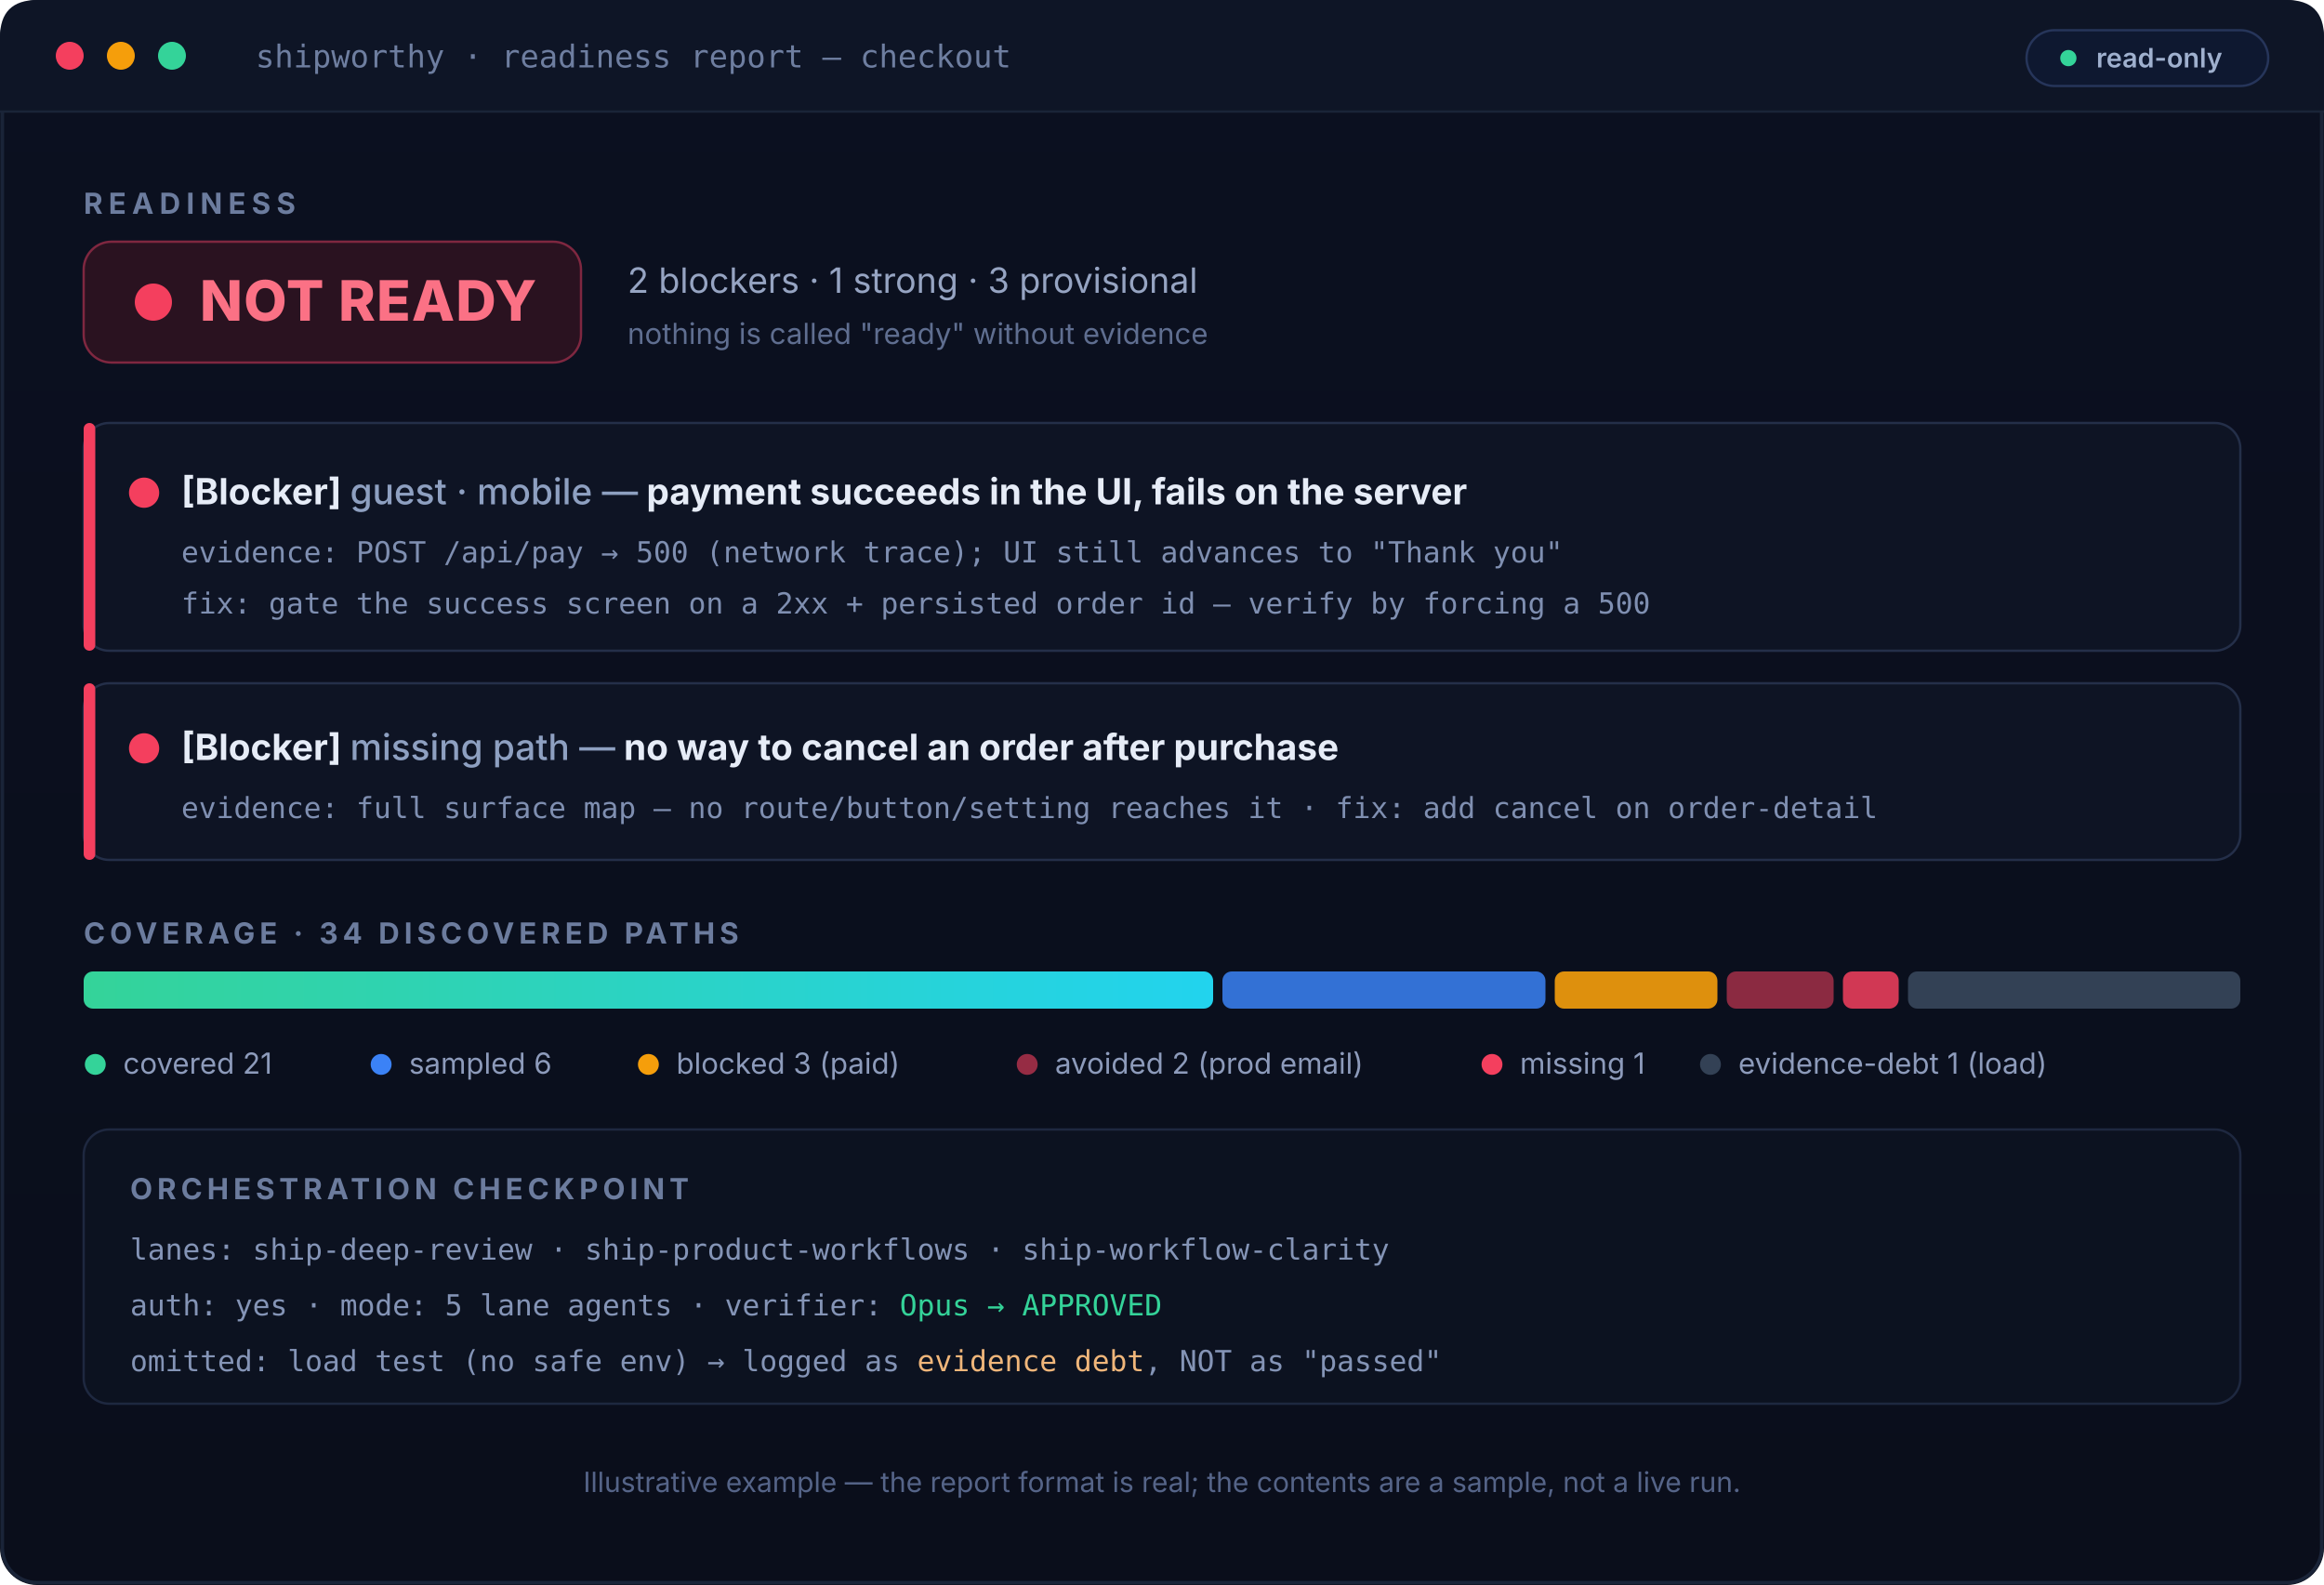
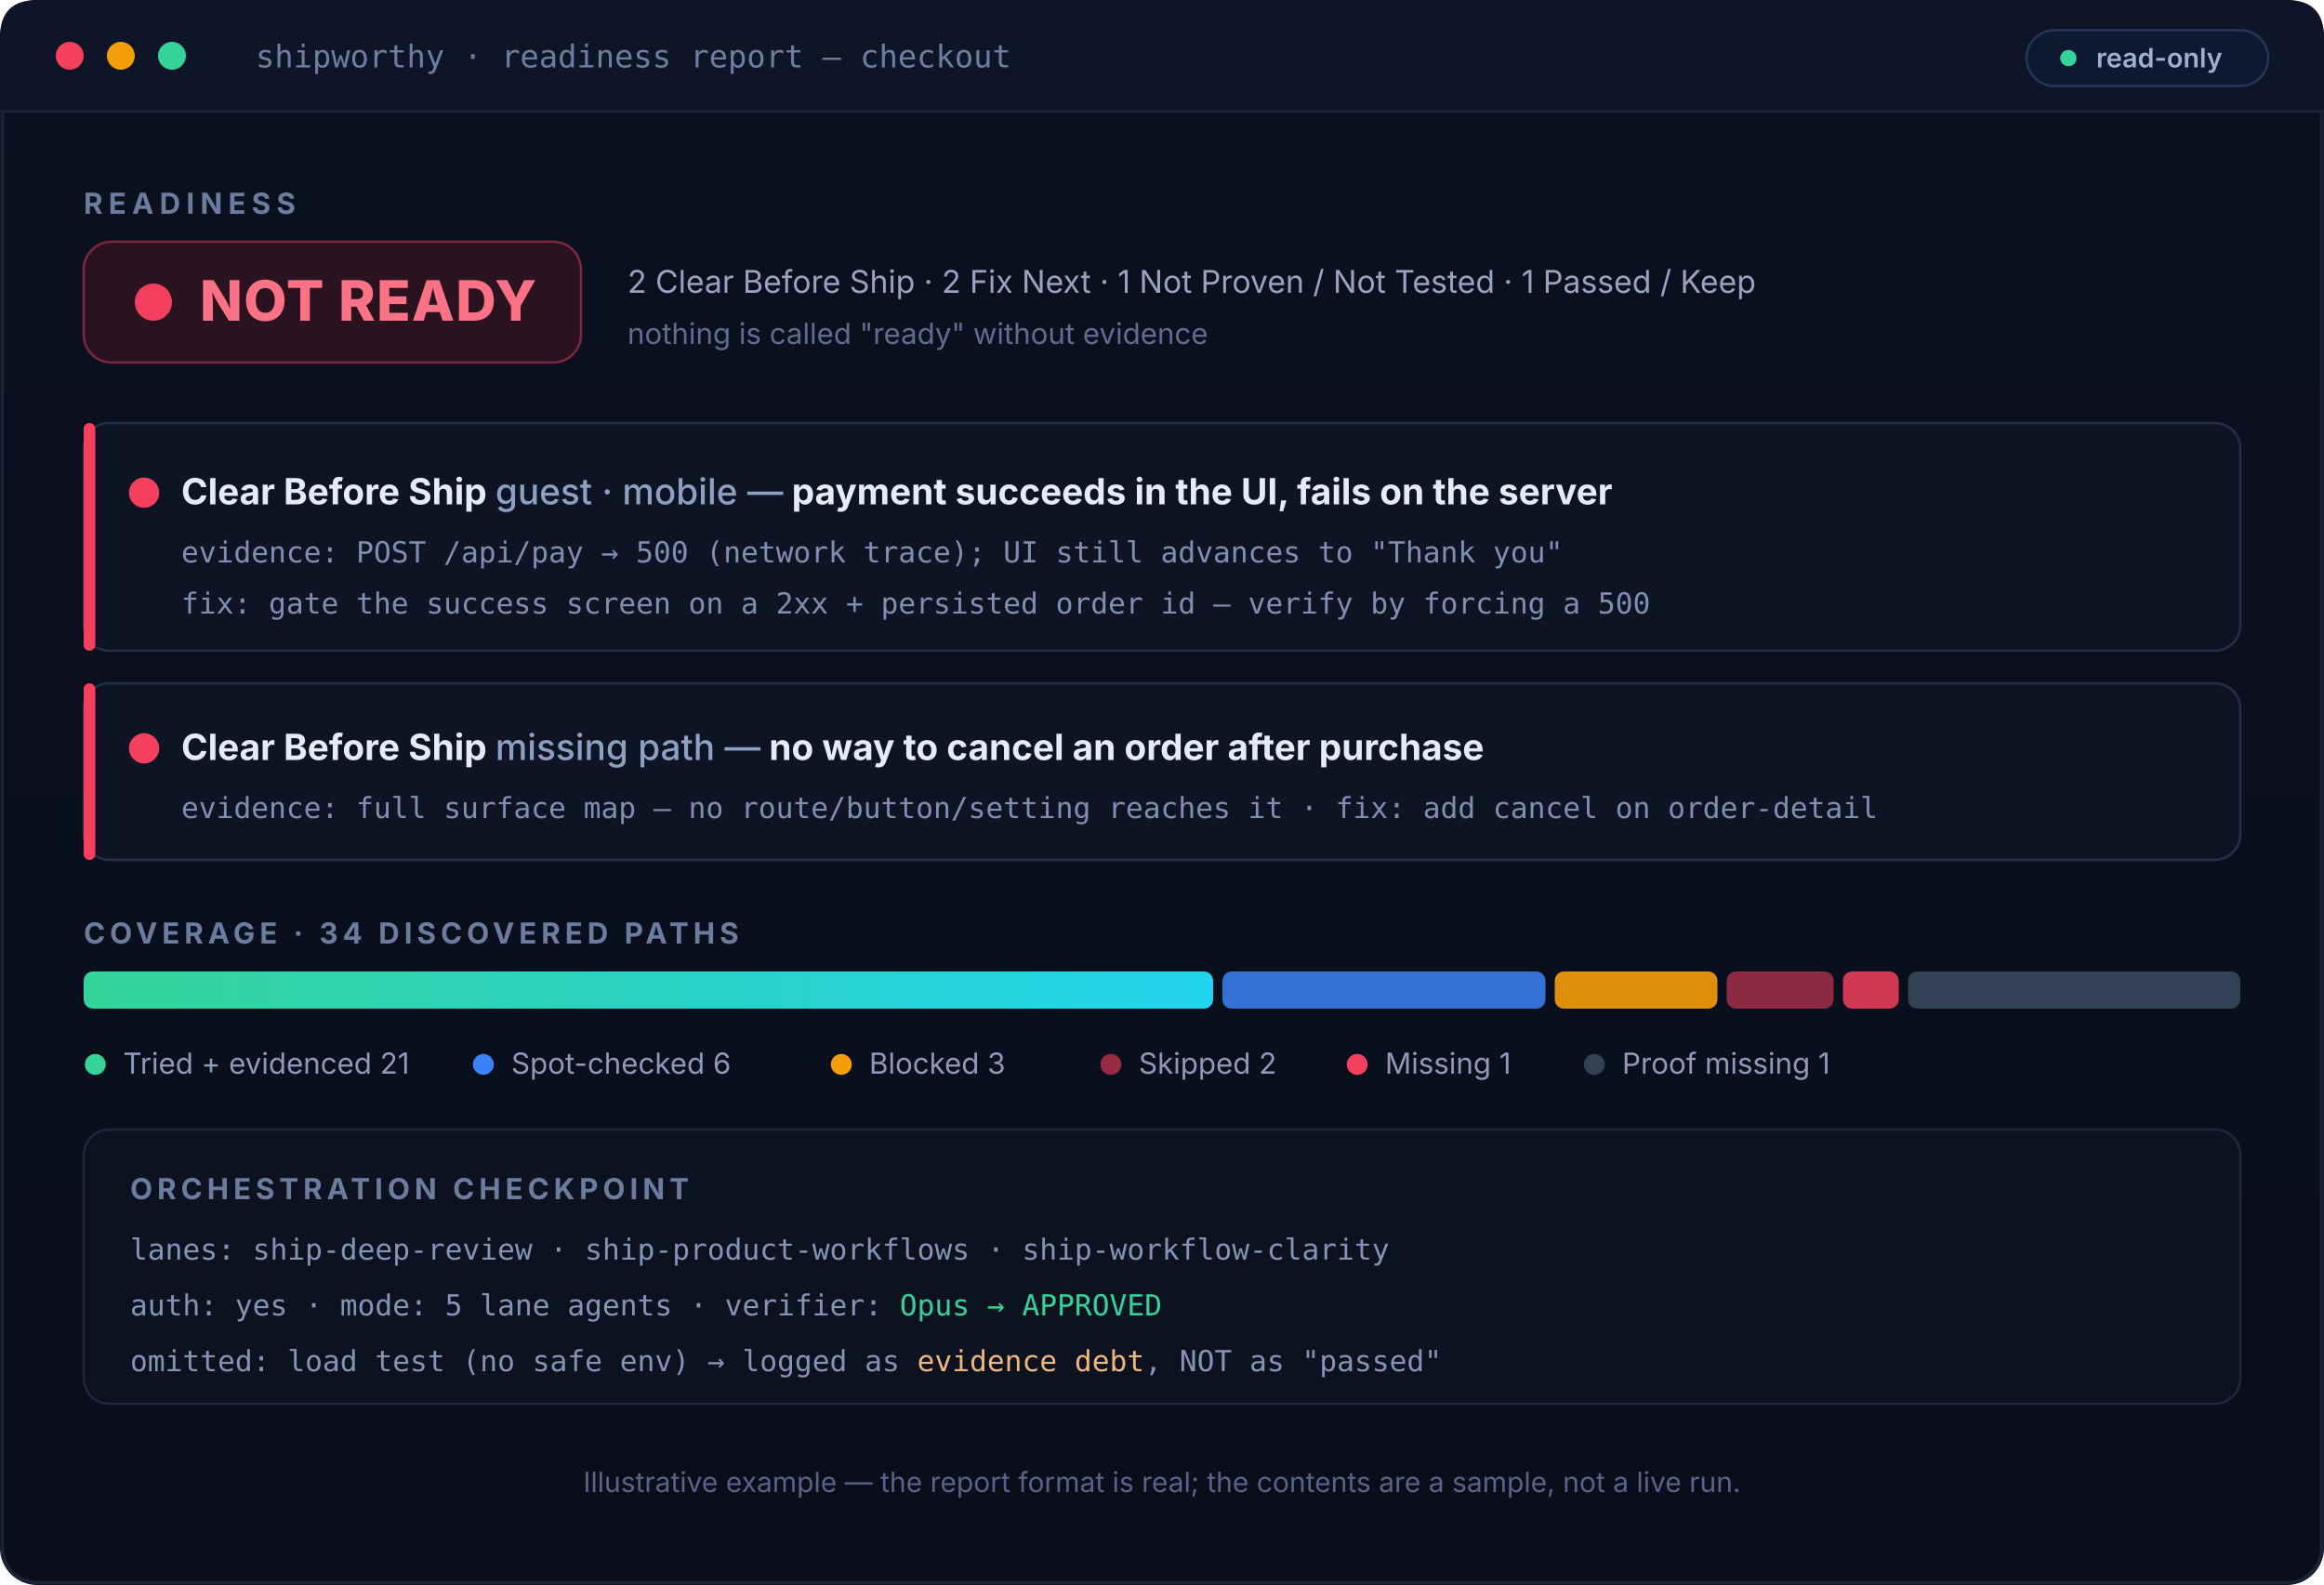
- <svg xmlns="http://www.w3.org/2000/svg" viewBox="0 0 1000 682" width="1000" height="682" role="img" aria-label="Illustrative Shipworthy readiness report showing NOT READY with two blockers, a coverage map, and an orchestration checkpoint">
+ <svg xmlns="http://www.w3.org/2000/svg" viewBox="0 0 1000 682" width="1000" height="682" role="img" aria-label="Illustrative Shipworthy readiness report showing NOT READY with Clear Before Ship, Fix Next, Not Proven / Not Tested, Passed / Keep, a coverage map, and an orchestration checkpoint">
  <defs>
    <linearGradient id="rbg" x1="0" y1="0" x2="0" y2="1">
      <stop offset="0" stop-color="#0B1020" />
      <stop offset="1" stop-color="#0A0E1B" />
    </linearGradient>
    <linearGradient id="rcov" x1="0" y1="0" x2="1" y2="0">
      <stop offset="0" stop-color="#34D399" />
      <stop offset="1" stop-color="#22D3EE" />
    </linearGradient>
    <style>
      .sans{font-family:Inter,ui-sans-serif,system-ui,-apple-system,"Segoe UI",Roboto,Arial,sans-serif}
      .mono{font-family:ui-monospace,SFMono-Regular,Menlo,Consolas,monospace}
    </style>
  </defs>
  <rect width="1000" height="682" rx="16" fill="url(#rbg)" />
  <rect x="1" y="1" width="998" height="680" rx="15" fill="none" stroke="#1A2438" stroke-width="1.5" />
  <path d="M0 16 Q0 0 16 0 L984 0 Q1000 0 1000 16 L1000 48 L0 48 Z" fill="#0E1526" />
  <circle cx="30" cy="24" r="6" fill="#F43F5E" />
  <circle cx="52" cy="24" r="6" fill="#F59E0B" />
  <circle cx="74" cy="24" r="6" fill="#34D399" />
  <text x="110" y="29" class="mono" font-size="13.5" fill="#6E7EA0">shipworthy · readiness report — checkout</text>
  <g transform="translate(872,13)">
    <rect width="104" height="24" rx="12" fill="#0E1830" stroke="#26355A" />
    <circle cx="18" cy="12" r="3.5" fill="#34D399" />
    <text x="30" y="16" class="sans" font-size="11.5" font-weight="600" fill="#9FB0CE">read-only</text>
  </g>
  <line x1="0" y1="48" x2="1000" y2="48" stroke="#1A2438" />
  <text x="36" y="92" class="sans" font-size="12.5" font-weight="700" letter-spacing="2.5" fill="#6C7C9E">READINESS</text>
  <g transform="translate(36,104)">
    <rect width="214" height="52" rx="12" fill="#2A1220" stroke="#7F2740" />
    <circle cx="30" cy="26" r="8" fill="#F43F5E" />
    <text x="50" y="34" class="sans" font-size="24" font-weight="800" fill="#FB7185" letter-spacing="0.5">NOT READY</text>
  </g>
-   <text x="270" y="126" class="sans" font-size="15" fill="#96A4C2">2 blockers · 1 strong · 3 provisional</text>
+   <text x="270" y="126" class="sans" font-size="13.5" fill="#96A4C2">2 Clear Before Ship · 2 Fix Next · 1 Not Proven / Not Tested · 1 Passed / Keep</text>
  <text x="270" y="148" class="sans" font-size="12.5" fill="#5F6E90">nothing is called "ready" without evidence</text>
  <g transform="translate(36,182)">
    <rect width="928" height="98" rx="11" fill="#0E1424" stroke="#242F49" />
    <rect width="5" height="98" rx="2.5" fill="#F43F5E" />
    <circle cx="26" cy="30" r="6.5" fill="#F43F5E" />
-     <text x="42" y="35" class="sans" font-size="15.5" font-weight="700" fill="#E6ECF7">[Blocker] <tspan fill="#8EA0C1" font-weight="500">guest · mobile —</tspan> payment succeeds in the UI, fails on the server</text>
+     <text x="42" y="35" class="sans" font-size="15.5" font-weight="700" fill="#E6ECF7">Clear Before Ship <tspan fill="#8EA0C1" font-weight="500">guest · mobile —</tspan> payment succeeds in the UI, fails on the server</text>
    <text x="42" y="60" class="mono" font-size="12.5" fill="#7F8FB1">evidence:  POST /api/pay → 500 (network trace); UI still advances to "Thank you"</text>
    <text x="42" y="82" class="mono" font-size="12.5" fill="#7F8FB1">fix:  gate the success screen on a 2xx + persisted order id  —  verify by forcing a 500</text>
  </g>
  <g transform="translate(36,294)">
    <rect width="928" height="76" rx="11" fill="#0E1424" stroke="#242F49" />
    <rect width="5" height="76" rx="2.5" fill="#F43F5E" />
    <circle cx="26" cy="28" r="6.5" fill="#F43F5E" />
-     <text x="42" y="33" class="sans" font-size="15.5" font-weight="700" fill="#E6ECF7">[Blocker] <tspan fill="#8EA0C1" font-weight="500">missing path —</tspan> no way to cancel an order after purchase</text>
+     <text x="42" y="33" class="sans" font-size="15.5" font-weight="700" fill="#E6ECF7">Clear Before Ship <tspan fill="#8EA0C1" font-weight="500">missing path —</tspan> no way to cancel an order after purchase</text>
    <text x="42" y="58" class="mono" font-size="12.5" fill="#7F8FB1">evidence:  full surface map — no route/button/setting reaches it   ·   fix: add cancel on order-detail</text>
  </g>
  <text x="36" y="406" class="sans" font-size="12.5" font-weight="700" letter-spacing="2" fill="#6C7C9E">COVERAGE · 34 DISCOVERED PATHS</text>
  <g transform="translate(36,418)">
    <rect x="0" y="0" width="486" height="16" rx="4" fill="url(#rcov)" />
    <rect x="490" y="0" width="139" height="16" rx="4" fill="#3B82F6" opacity="0.85" />
    <rect x="633" y="0" width="70" height="16" rx="4" fill="#F59E0B" opacity="0.9" />
    <rect x="707" y="0" width="46" height="16" rx="4" fill="#F43F5E" opacity="0.55" />
    <rect x="757" y="0" width="24" height="16" rx="4" fill="#F43F5E" opacity="0.85" />
    <rect x="785" y="0" width="143" height="16" rx="4" fill="#334155" />
  </g>
  <g class="sans" font-size="12.5" transform="translate(36,452)">
    <circle cx="5" cy="6" r="4.5" fill="#34D399" />
-     <text x="17" y="10" fill="#8D9BBB">covered 21</text>
-     <circle cx="128" cy="6" r="4.5" fill="#3B82F6" />
-     <text x="140" y="10" fill="#8D9BBB">sampled 6</text>
-     <circle cx="243" cy="6" r="4.5" fill="#F59E0B" />
-     <text x="255" y="10" fill="#8D9BBB">blocked 3 (paid)</text>
-     <circle cx="406" cy="6" r="4.5" fill="#F43F5E" opacity="0.6" />
-     <text x="418" y="10" fill="#8D9BBB">avoided 2 (prod email)</text>
-     <circle cx="606" cy="6" r="4.5" fill="#F43F5E" />
-     <text x="618" y="10" fill="#8D9BBB">missing 1</text>
-     <circle cx="700" cy="6" r="4.5" fill="#334155" />
-     <text x="712" y="10" fill="#8D9BBB">evidence-debt 1 (load)</text>
+     <text x="17" y="10" fill="#8D9BBB">Tried + evidenced 21</text>
+     <circle cx="172" cy="6" r="4.5" fill="#3B82F6" />
+     <text x="184" y="10" fill="#8D9BBB">Spot-checked 6</text>
+     <circle cx="326" cy="6" r="4.5" fill="#F59E0B" />
+     <text x="338" y="10" fill="#8D9BBB">Blocked 3</text>
+     <circle cx="442" cy="6" r="4.5" fill="#F43F5E" opacity="0.6" />
+     <text x="454" y="10" fill="#8D9BBB">Skipped 2</text>
+     <circle cx="548" cy="6" r="4.5" fill="#F43F5E" />
+     <text x="560" y="10" fill="#8D9BBB">Missing 1</text>
+     <circle cx="650" cy="6" r="4.5" fill="#334155" />
+     <text x="662" y="10" fill="#8D9BBB">Proof missing 1</text>
  </g>
  <g transform="translate(36,486)">
    <rect width="928" height="118" rx="11" fill="#0C1220" stroke="#1E2840" />
    <text x="20" y="30" class="sans" font-size="12.5" font-weight="700" letter-spacing="2" fill="#6C7C9E">ORCHESTRATION CHECKPOINT</text>
    <text x="20" y="56" class="mono" font-size="12.5" fill="#8494B6">lanes:  ship-deep-review · ship-product-workflows · ship-workflow-clarity</text>
    <text x="20" y="80" class="mono" font-size="12.5" fill="#8494B6">auth:   yes   ·   mode: 5 lane agents   ·   verifier: <tspan fill="#34D399">Opus → APPROVED</tspan>
    </text>
    <text x="20" y="104" class="mono" font-size="12.5" fill="#8494B6">omitted: load test (no safe env) → logged as <tspan fill="#F0B67A">evidence debt</tspan>, NOT as "passed"</text>
  </g>
  <text x="500" y="642" text-anchor="middle" class="sans" font-size="12" fill="#556488">Illustrative example — the report format is real; the contents are a sample, not a live run.</text>
</svg>
